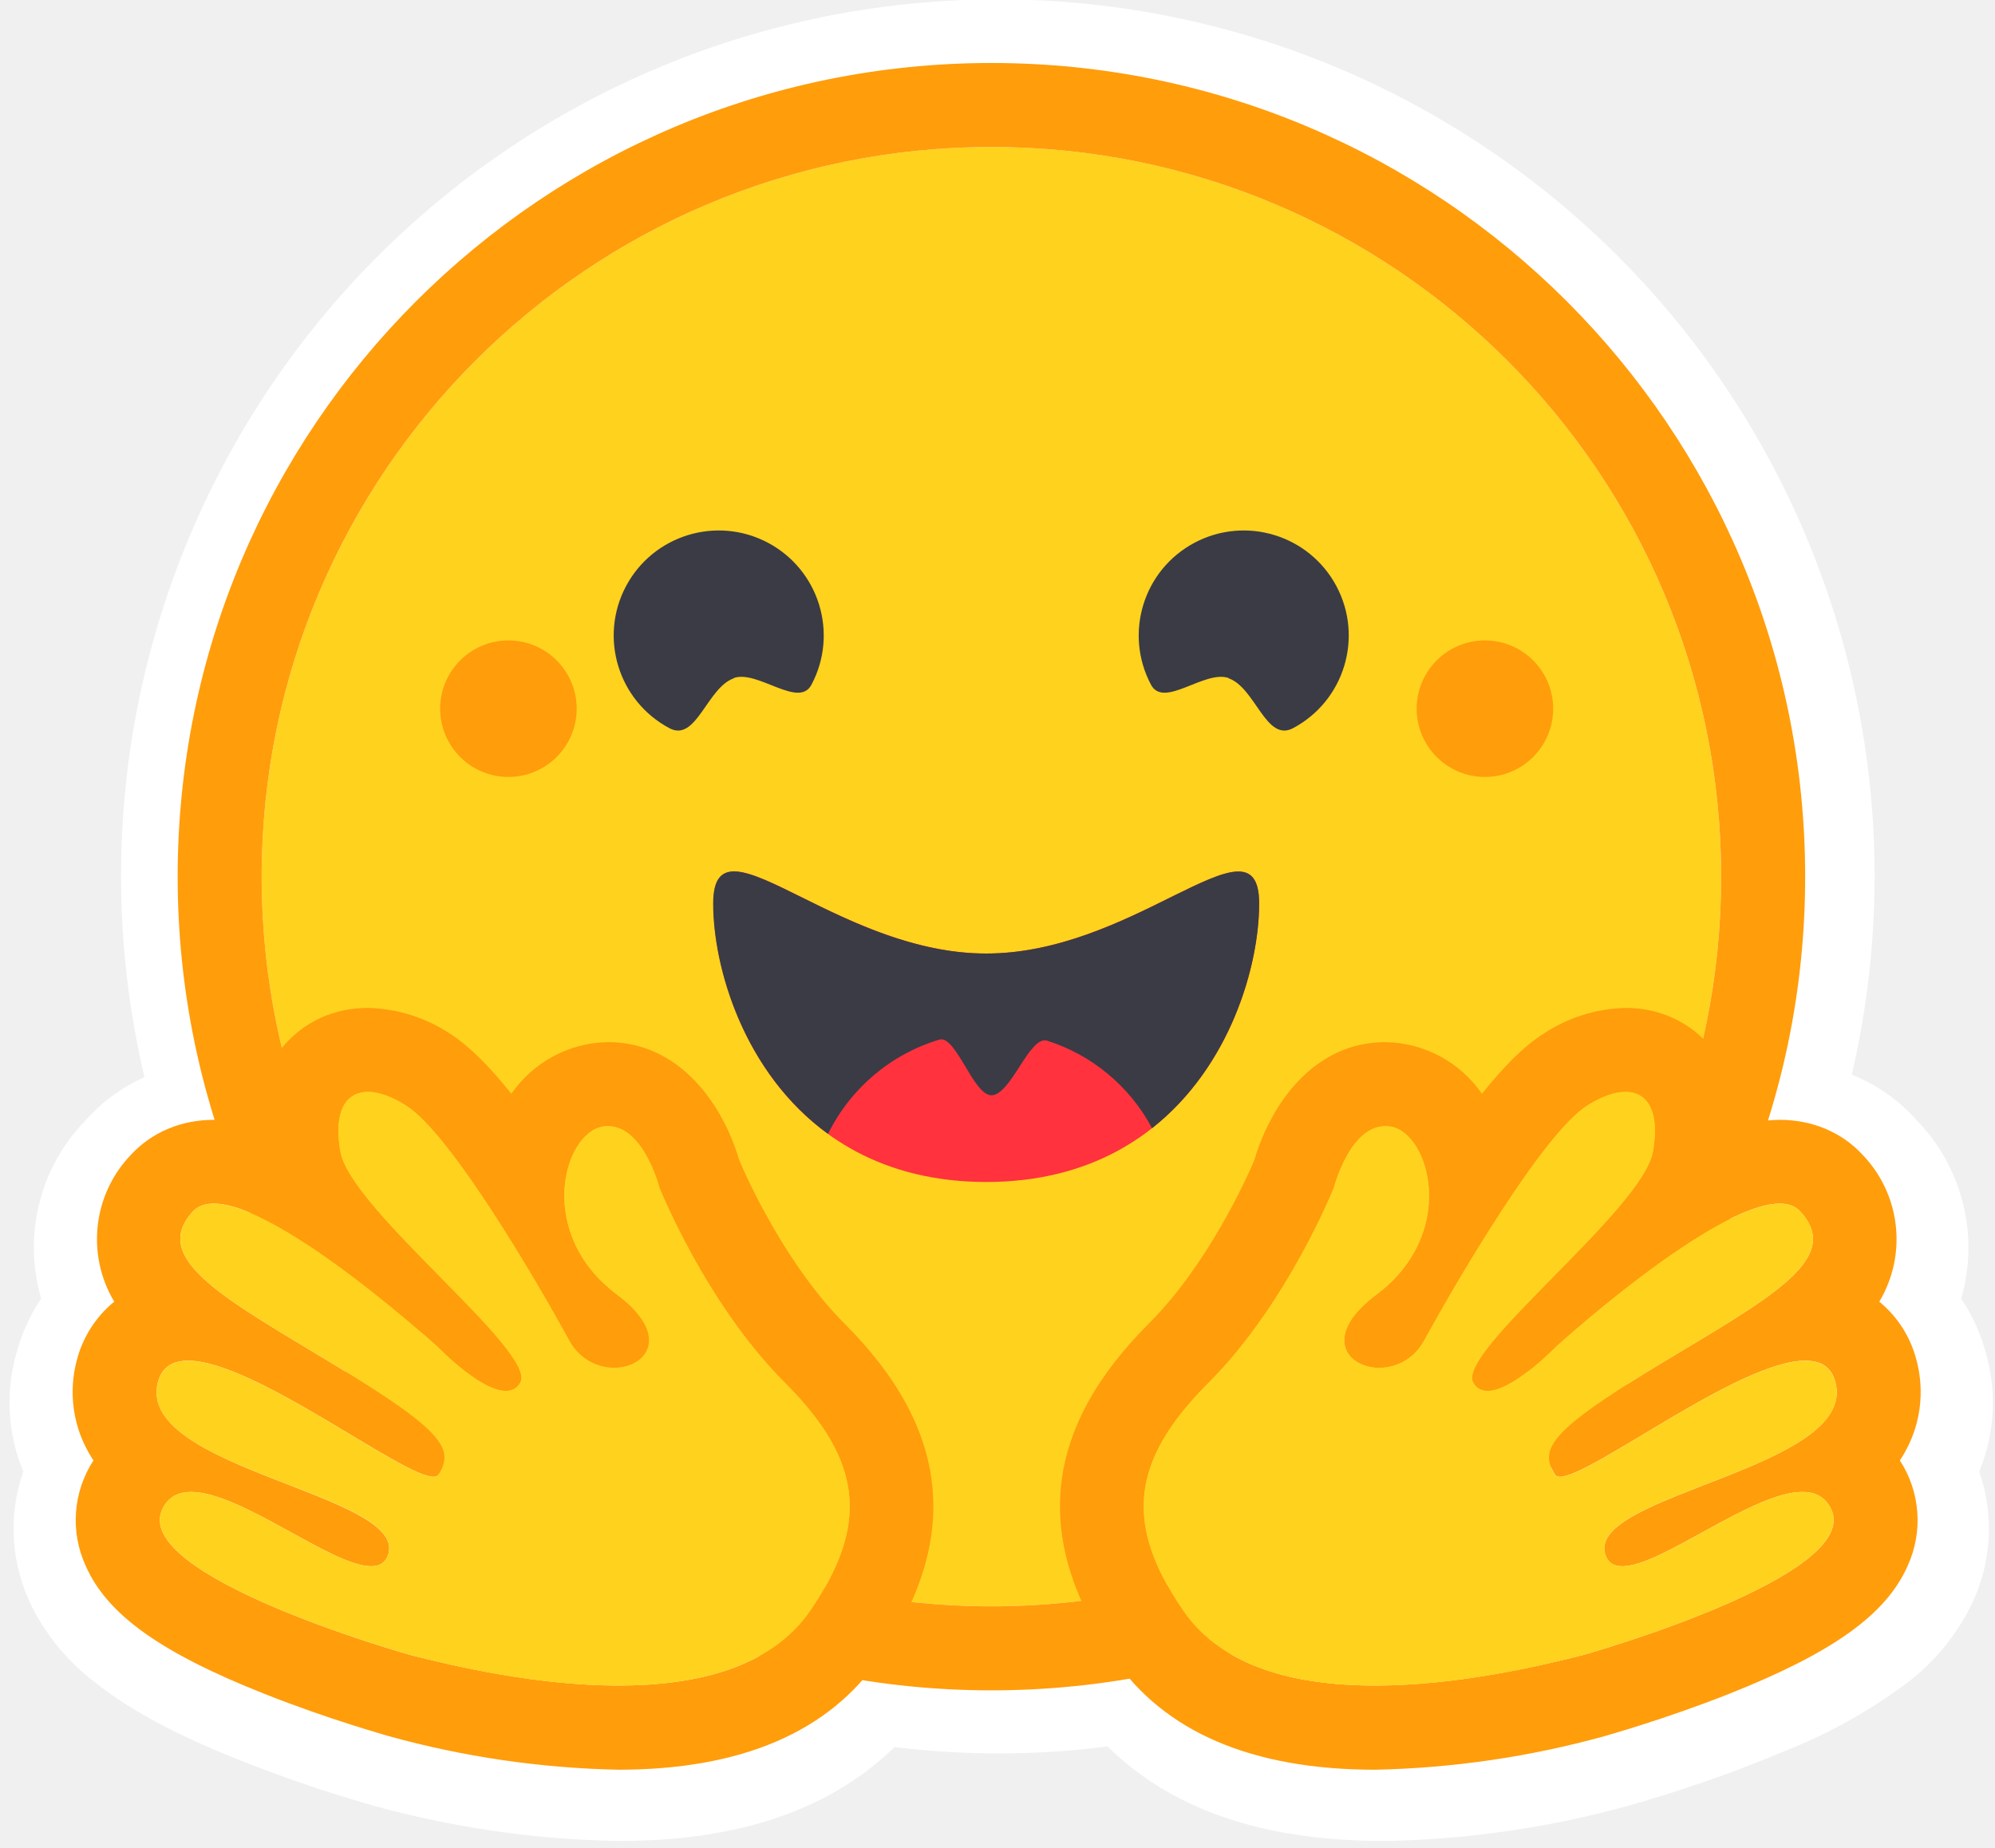
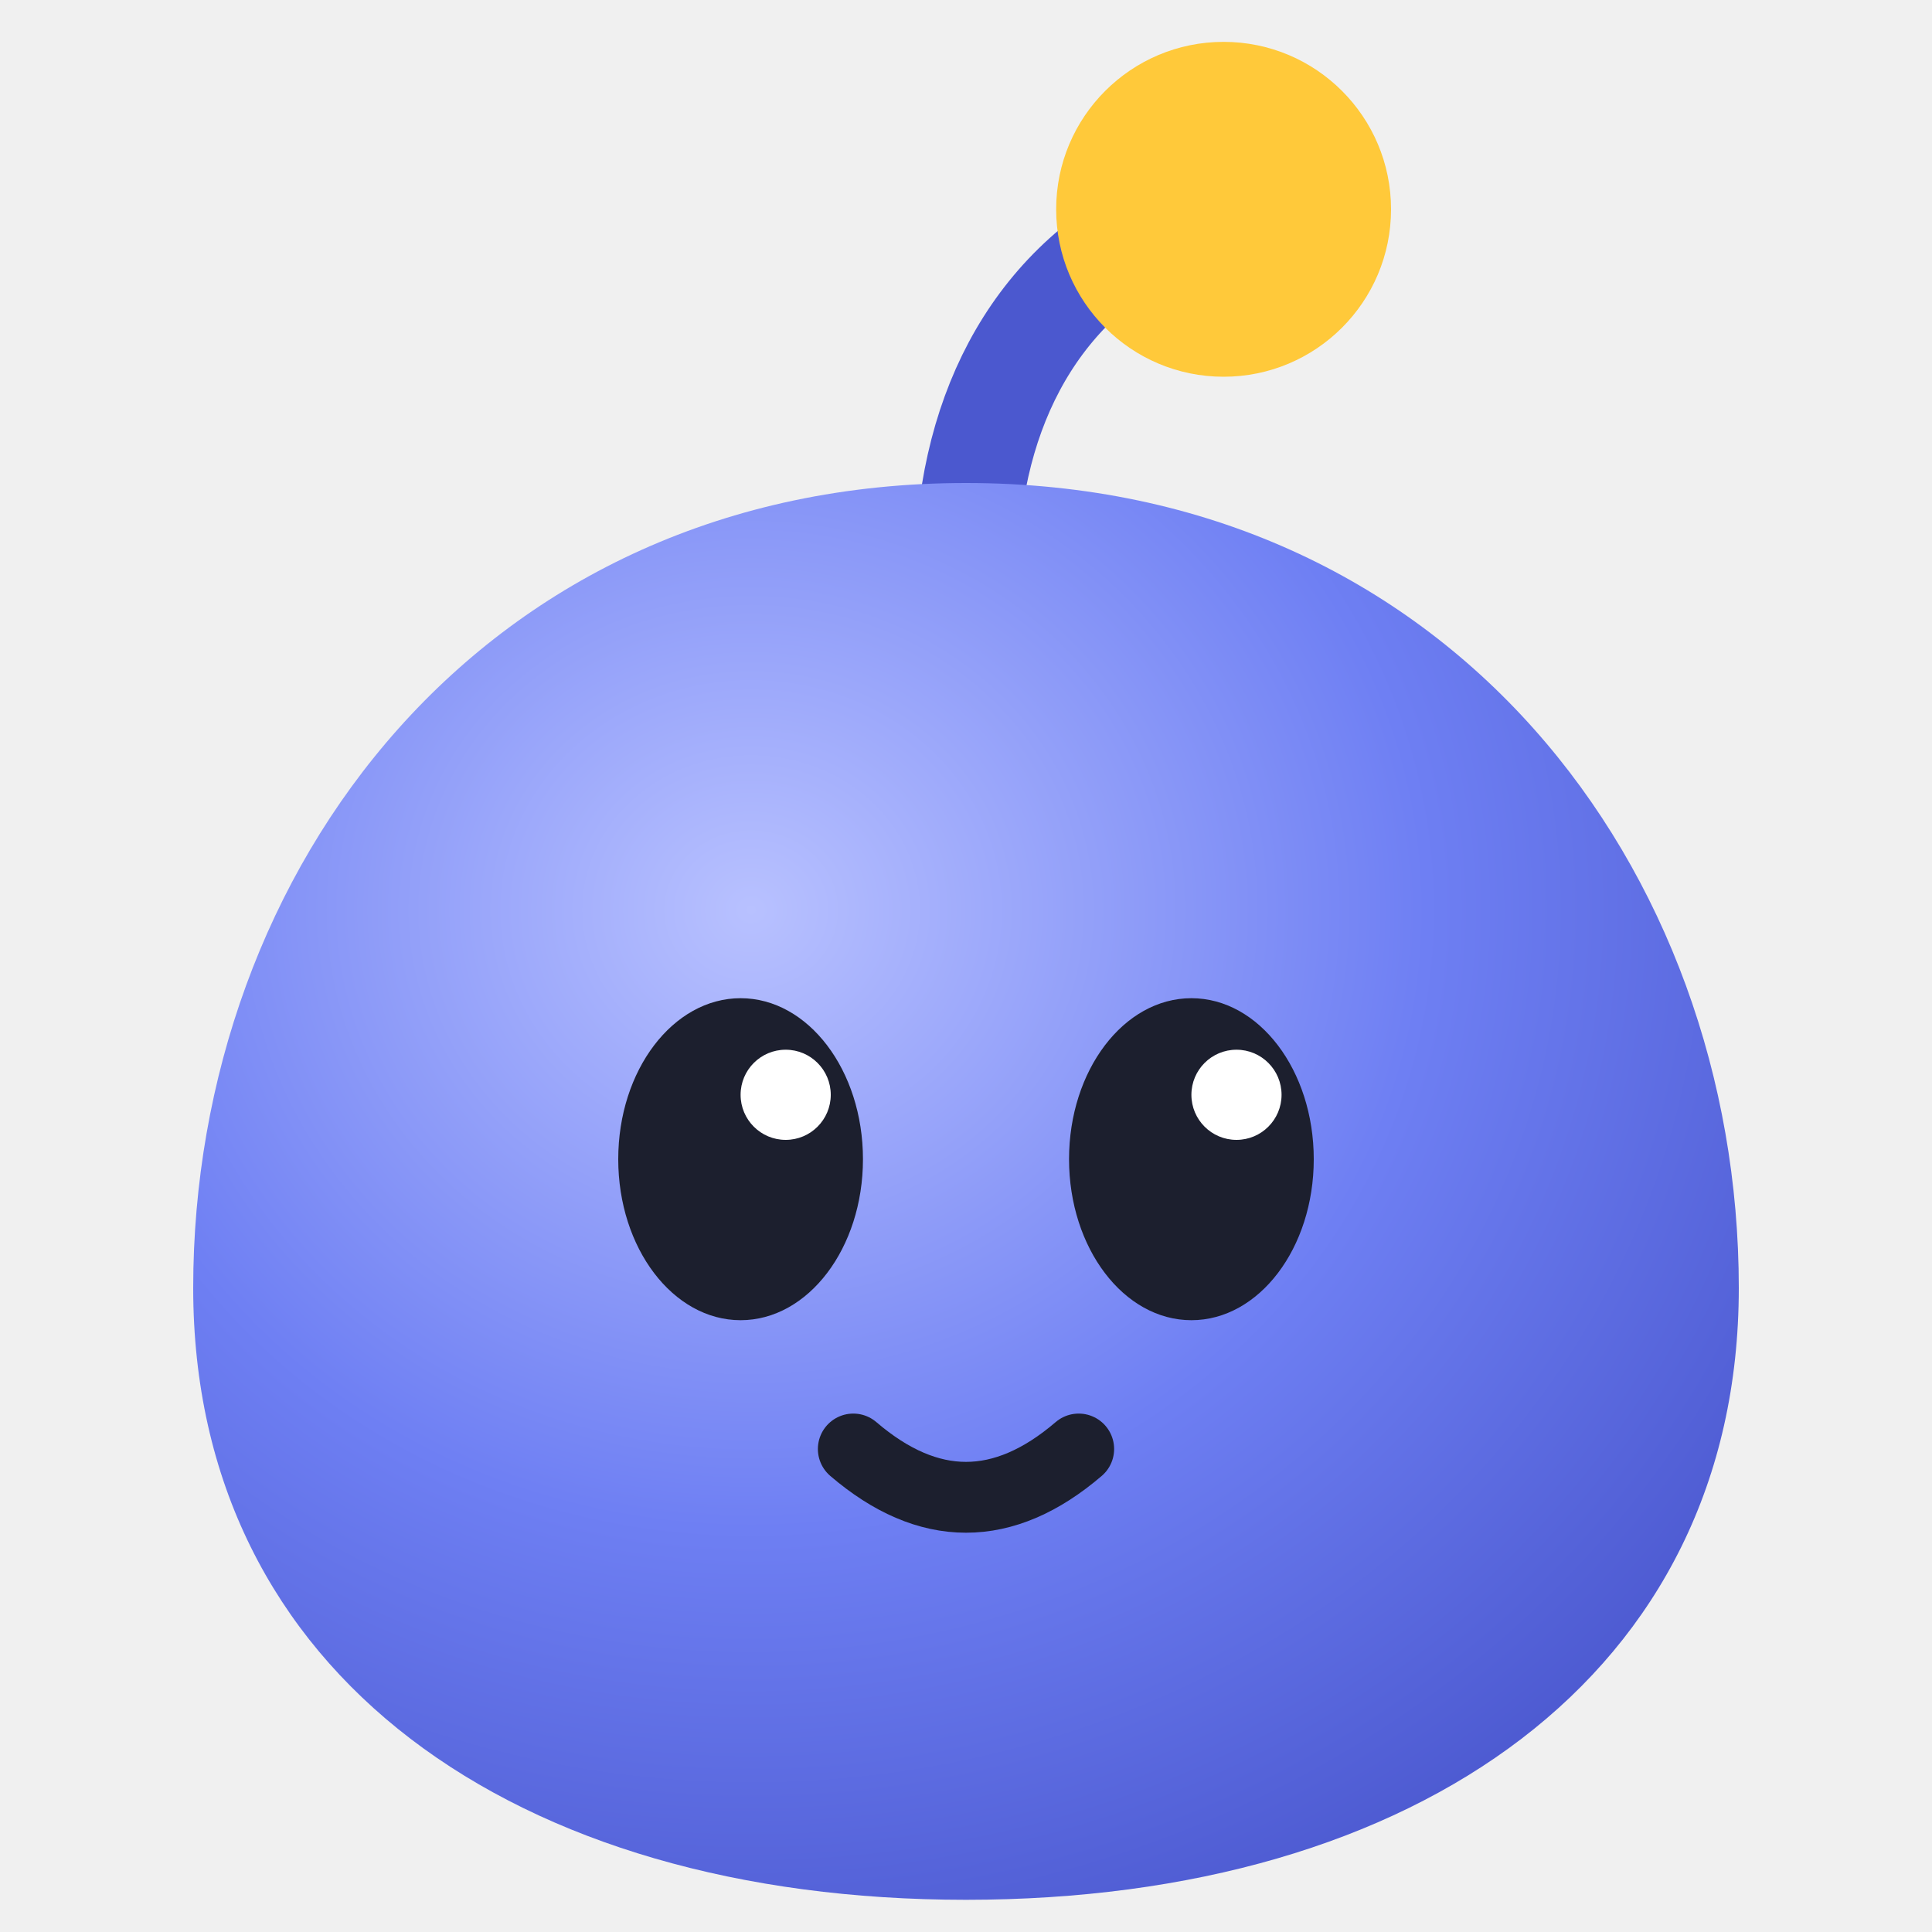
- <svg xmlns="http://www.w3.org/2000/svg" viewBox="0 0 95 88" width="95" height="88" fill="none">
-   <path fill="#fff" d="M94.25 70.08a8.28 8.28 0 0 1-.43 6.46 10.57 10.57 0 0 1-3 3.6 25.18 25.18 0 0 1-5.7 3.2 65.74 65.74 0 0 1-7.56 2.65 46.67 46.67 0 0 1-11.42 1.68c-5.42.05-10.09-1.23-13.4-4.5a40.4 40.4 0 0 1-10.14.03c-3.34 3.25-7.99 4.52-13.39 4.47a46.82 46.82 0 0 1-11.43-1.68 66.37 66.37 0 0 1-7.55-2.65c-2.28-.98-4.17-2-5.68-3.2a10.5 10.5 0 0 1-3.02-3.6c-.99-2-1.18-4.3-.42-6.46a8.54 8.54 0 0 1-.33-5.63c.25-.95.66-1.83 1.18-2.61a8.67 8.67 0 0 1 2.1-8.47 8.23 8.23 0 0 1 2.82-2.07 41.75 41.75 0 1 1 81.3-.12 8.27 8.27 0 0 1 3.11 2.19 8.7 8.7 0 0 1 2.1 8.47c.52.78.93 1.66 1.18 2.61a8.61 8.61 0 0 1-.32 5.63Z" />
-   <path fill="#FFD21E" d="M47.21 76.5a34.75 34.75 0 1 0 0-69.5 34.75 34.75 0 0 0 0 69.5Z" />
-   <path fill="#FF9D0B" d="M81.96 41.75a34.75 34.75 0 1 0-69.5 0 34.75 34.75 0 0 0 69.5 0Zm-73.5 0a38.75 38.75 0 1 1 77.5 0 38.75 38.75 0 0 1-77.5 0Z" />
-   <path fill="#3A3B45" d="M58.5 32.3c1.28.44 1.78 3.06 3.07 2.38a5 5 0 1 0-6.76-2.07c.61 1.15 2.55-.72 3.7-.32ZM34.95 32.3c-1.28.44-1.79 3.06-3.07 2.38a5 5 0 1 1 6.76-2.07c-.61 1.15-2.56-.72-3.7-.32Z" />
-   <path fill="#FF323D" d="M46.96 56.29c9.83 0 13-8.76 13-13.26 0-2.34-1.57-1.6-4.09-.36-2.33 1.15-5.46 2.74-8.9 2.74-7.19 0-13-6.88-13-2.38s3.16 13.26 13 13.26Z" />
-   <path fill="#3A3B45" fill-rule="evenodd" d="M39.43 54a8.7 8.7 0 0 1 5.3-4.49c.4-.12.81.57 1.24 1.28.4.68.82 1.37 1.24 1.37.45 0 .9-.68 1.33-1.35.45-.7.89-1.38 1.32-1.25a8.61 8.61 0 0 1 5 4.17c3.73-2.94 5.1-7.74 5.1-10.7 0-2.34-1.57-1.6-4.09-.36l-.14.07c-2.31 1.15-5.39 2.67-8.77 2.67s-6.45-1.52-8.77-2.67c-2.6-1.29-4.23-2.1-4.23.29 0 3.05 1.46 8.06 5.47 10.97Z" clip-rule="evenodd" />
-   <path fill="#FF9D0B" d="M70.71 37a3.25 3.25 0 1 0 0-6.5 3.25 3.25 0 0 0 0 6.5ZM24.21 37a3.25 3.25 0 1 0 0-6.5 3.25 3.25 0 0 0 0 6.5ZM17.52 48c-1.62 0-3.06.66-4.07 1.87a5.97 5.97 0 0 0-1.33 3.76 7.1 7.1 0 0 0-1.94-.3c-1.55 0-2.95.59-3.94 1.66a5.8 5.8 0 0 0-.8 7 5.3 5.3 0 0 0-1.79 2.82c-.24.9-.48 2.8.8 4.74a5.22 5.22 0 0 0-.37 5.02c1.02 2.32 3.57 4.14 8.52 6.1 3.07 1.22 5.89 2 5.91 2.01a44.33 44.33 0 0 0 10.93 1.6c5.86 0 10.05-1.8 12.46-5.34 3.88-5.69 3.33-10.9-1.7-15.92-2.77-2.78-4.62-6.87-5-7.77-.78-2.66-2.84-5.62-6.25-5.62a5.7 5.7 0 0 0-4.6 2.46c-1-1.26-1.98-2.25-2.86-2.82A7.4 7.4 0 0 0 17.52 48Zm0 4c.51 0 1.14.22 1.82.65 2.14 1.36 6.25 8.43 7.76 11.18.5.92 1.37 1.31 2.14 1.31 1.55 0 2.75-1.53.15-3.48-3.92-2.93-2.55-7.72-.68-8.01.08-.02.17-.02.24-.02 1.7 0 2.45 2.93 2.45 2.93s2.2 5.52 5.98 9.3c3.77 3.77 3.97 6.8 1.22 10.83-1.88 2.75-5.47 3.58-9.16 3.58-3.81 0-7.73-.9-9.92-1.46-.11-.03-13.45-3.8-11.76-7 .28-.54.75-.76 1.34-.76 2.38 0 6.7 3.54 8.57 3.54.41 0 .7-.17.83-.6.79-2.85-12.06-4.05-10.98-8.17.2-.73.71-1.02 1.44-1.02 3.14 0 10.2 5.53 11.68 5.53.11 0 .2-.03.24-.1.74-1.2.33-2.04-4.9-5.2-5.21-3.16-8.88-5.06-6.8-7.33.24-.26.58-.38 1-.38 3.17 0 10.66 6.82 10.66 6.82s2.02 2.1 3.25 2.1c.28 0 .52-.1.68-.38.86-1.46-8.06-8.22-8.56-11.01-.34-1.9.24-2.85 1.31-2.85Z" />
-   <path fill="#FFD21E" d="M38.6 76.69c2.75-4.04 2.55-7.07-1.22-10.84-3.78-3.77-5.98-9.3-5.98-9.3s-.82-3.2-2.69-2.9c-1.87.3-3.24 5.08.68 8.01 3.91 2.93-.78 4.92-2.29 2.17-1.5-2.75-5.62-9.82-7.76-11.18-2.13-1.35-3.63-.6-3.13 2.2.5 2.79 9.43 9.55 8.56 11-.87 1.47-3.93-1.71-3.93-1.71s-9.57-8.71-11.66-6.44c-2.08 2.27 1.59 4.17 6.8 7.33 5.23 3.16 5.64 4 4.9 5.2-.75 1.2-12.28-8.53-13.36-4.4-1.08 4.11 11.77 5.3 10.98 8.15-.8 2.85-9.06-5.38-10.74-2.18-1.7 3.21 11.65 6.98 11.76 7.01 4.3 1.12 15.25 3.49 19.08-2.12Z" />
-   <path fill="#FF9D0B" d="M77.4 48c1.62 0 3.07.66 4.07 1.87a5.97 5.97 0 0 1 1.33 3.76 7.1 7.1 0 0 1 1.95-.3c1.55 0 2.95.59 3.94 1.66a5.8 5.8 0 0 1 .8 7 5.3 5.3 0 0 1 1.78 2.82c.24.9.48 2.8-.8 4.74a5.22 5.22 0 0 1 .37 5.02c-1.02 2.32-3.57 4.14-8.51 6.1-3.08 1.22-5.9 2-5.92 2.01a44.33 44.33 0 0 1-10.93 1.6c-5.86 0-10.05-1.8-12.46-5.34-3.88-5.69-3.33-10.9 1.7-15.92 2.78-2.78 4.63-6.87 5.01-7.77.78-2.66 2.83-5.62 6.24-5.62a5.7 5.7 0 0 1 4.6 2.46c1-1.26 1.98-2.25 2.87-2.82A7.4 7.4 0 0 1 77.4 48Zm0 4c-.51 0-1.13.22-1.82.65-2.13 1.36-6.25 8.43-7.76 11.18a2.43 2.43 0 0 1-2.14 1.31c-1.54 0-2.75-1.53-.14-3.48 3.91-2.93 2.54-7.72.67-8.01a1.54 1.54 0 0 0-.24-.02c-1.7 0-2.45 2.93-2.45 2.93s-2.2 5.52-5.97 9.3c-3.78 3.77-3.98 6.8-1.22 10.83 1.87 2.75 5.47 3.58 9.15 3.58 3.82 0 7.73-.9 9.93-1.46.1-.03 13.45-3.8 11.76-7-.29-.54-.75-.76-1.34-.76-2.38 0-6.71 3.54-8.57 3.54-.42 0-.71-.17-.83-.6-.8-2.85 12.05-4.05 10.97-8.17-.19-.73-.7-1.02-1.44-1.02-3.14 0-10.2 5.53-11.68 5.53-.1 0-.19-.03-.23-.1-.74-1.2-.34-2.04 4.88-5.2 5.23-3.16 8.9-5.06 6.8-7.33-.23-.26-.57-.38-.98-.38-3.18 0-10.67 6.82-10.67 6.82s-2.02 2.1-3.24 2.1a.74.74 0 0 1-.68-.38c-.87-1.46 8.05-8.22 8.55-11.01.34-1.9-.24-2.85-1.31-2.85Z" />
-   <path fill="#FFD21E" d="M56.33 76.69c-2.75-4.04-2.56-7.07 1.22-10.84 3.77-3.77 5.97-9.3 5.97-9.3s.82-3.2 2.7-2.9c1.86.3 3.23 5.08-.68 8.01-3.92 2.93.78 4.92 2.28 2.17 1.51-2.75 5.63-9.82 7.76-11.18 2.13-1.35 3.64-.6 3.13 2.2-.5 2.79-9.42 9.55-8.55 11 .86 1.47 3.92-1.71 3.92-1.71s9.58-8.71 11.66-6.44c2.08 2.27-1.58 4.17-6.8 7.33-5.23 3.16-5.63 4-4.9 5.2.75 1.2 12.28-8.53 13.36-4.4 1.08 4.11-11.76 5.3-10.97 8.15.8 2.85 9.05-5.38 10.74-2.18 1.69 3.21-11.65 6.98-11.76 7.01-4.31 1.12-15.26 3.49-19.08-2.12Z" />
+ <svg xmlns="http://www.w3.org/2000/svg" viewBox="2 0 60 60" width="64" height="64">
+   <defs>
+     <radialGradient id="m" cx="36%" cy="30%" r="80%">
+       <stop offset="0" stop-color="#b8c1ff" />
+       <stop offset=".55" stop-color="#6e7ff3" />
+       <stop offset="1" stop-color="#4b58cf" />
+     </radialGradient>
+   </defs>
+   <path d="M32 18C32 13 34 9 38 7" fill="none" stroke="#4b58cf" stroke-width="3.2" stroke-linecap="round" />
+   <circle cx="40" cy="6.5" r="5.2" fill="#ffc93a" />
+   <path d="M32 15C47 15 56 27 56 40C56 52 46 59 32 59C18 59 8 52 8 40C8 27 17 15 32 15Z" fill="url(#m)" />
+   <ellipse cx="25" cy="36" rx="3.8" ry="5" fill="#1c1f2e" />
+   <ellipse cx="39" cy="36" rx="3.8" ry="5" fill="#1c1f2e" />
+   <circle cx="26.4" cy="34" r="1.4" fill="#fff" />
+   <circle cx="40.4" cy="34" r="1.4" fill="#fff" />
+   <path d="M28.5 45Q32 48 35.5 45" fill="none" stroke="#1c1f2e" stroke-width="2.2" stroke-linecap="round" />
</svg>
